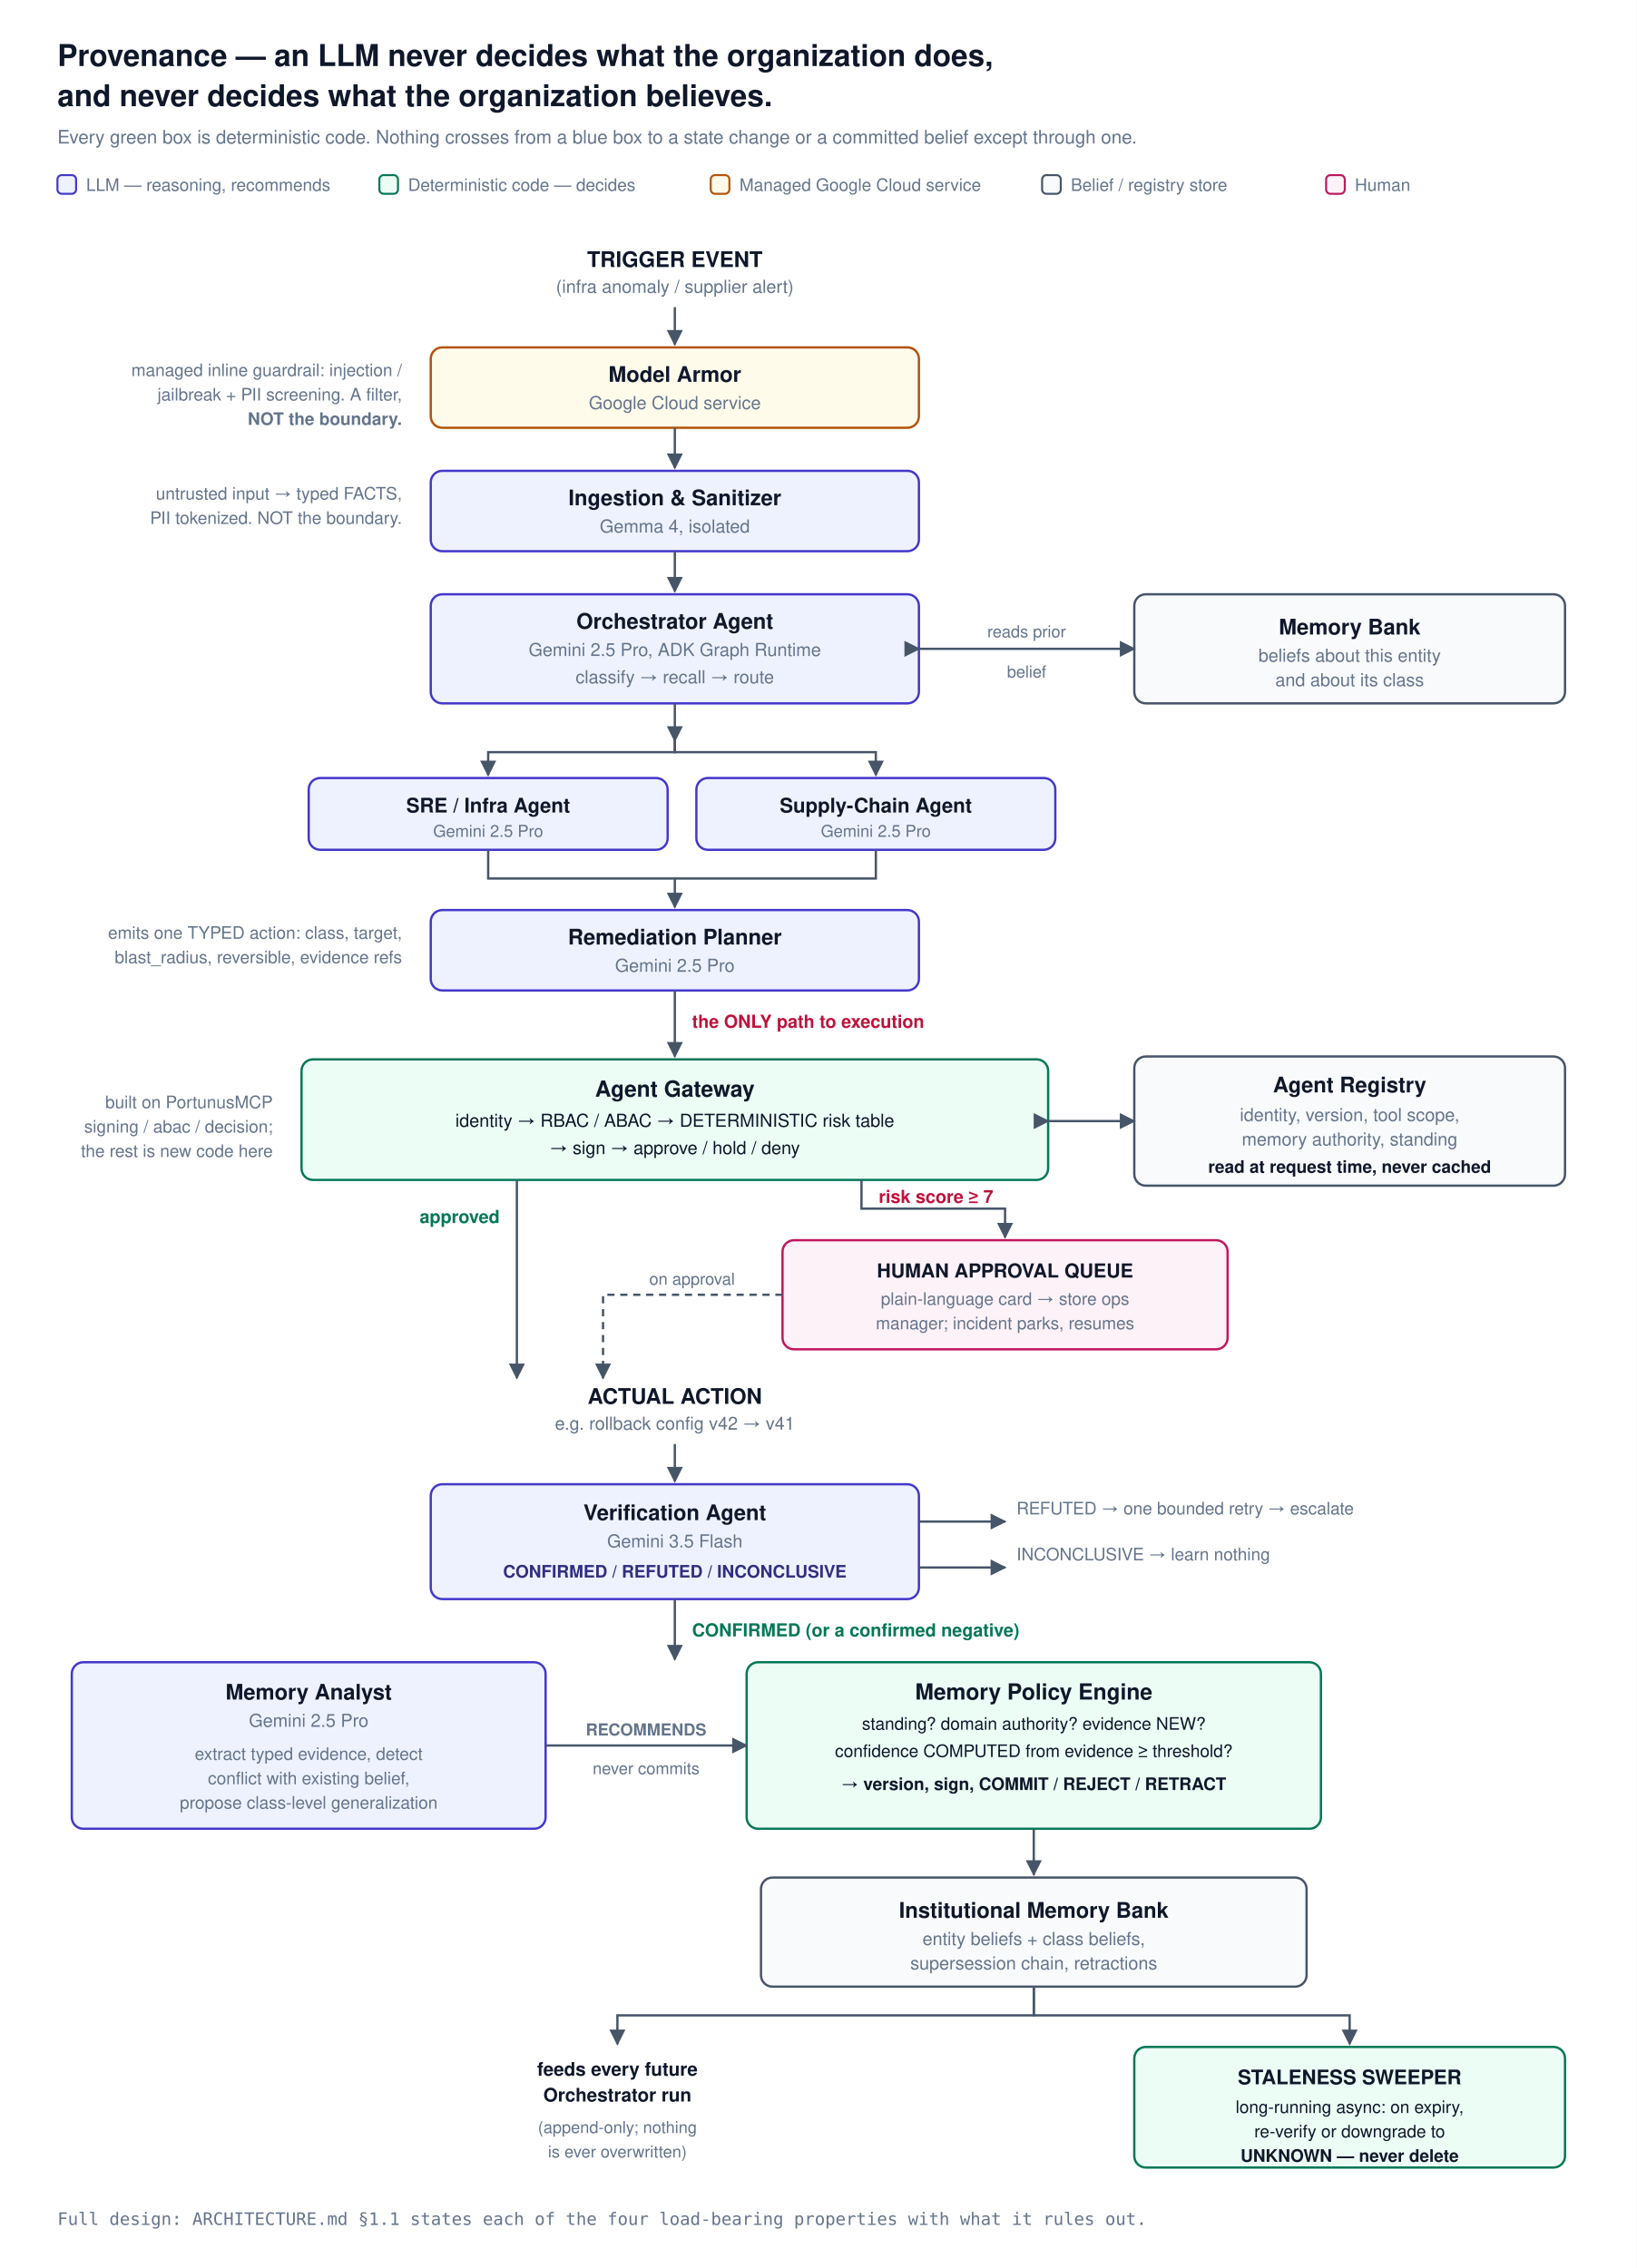
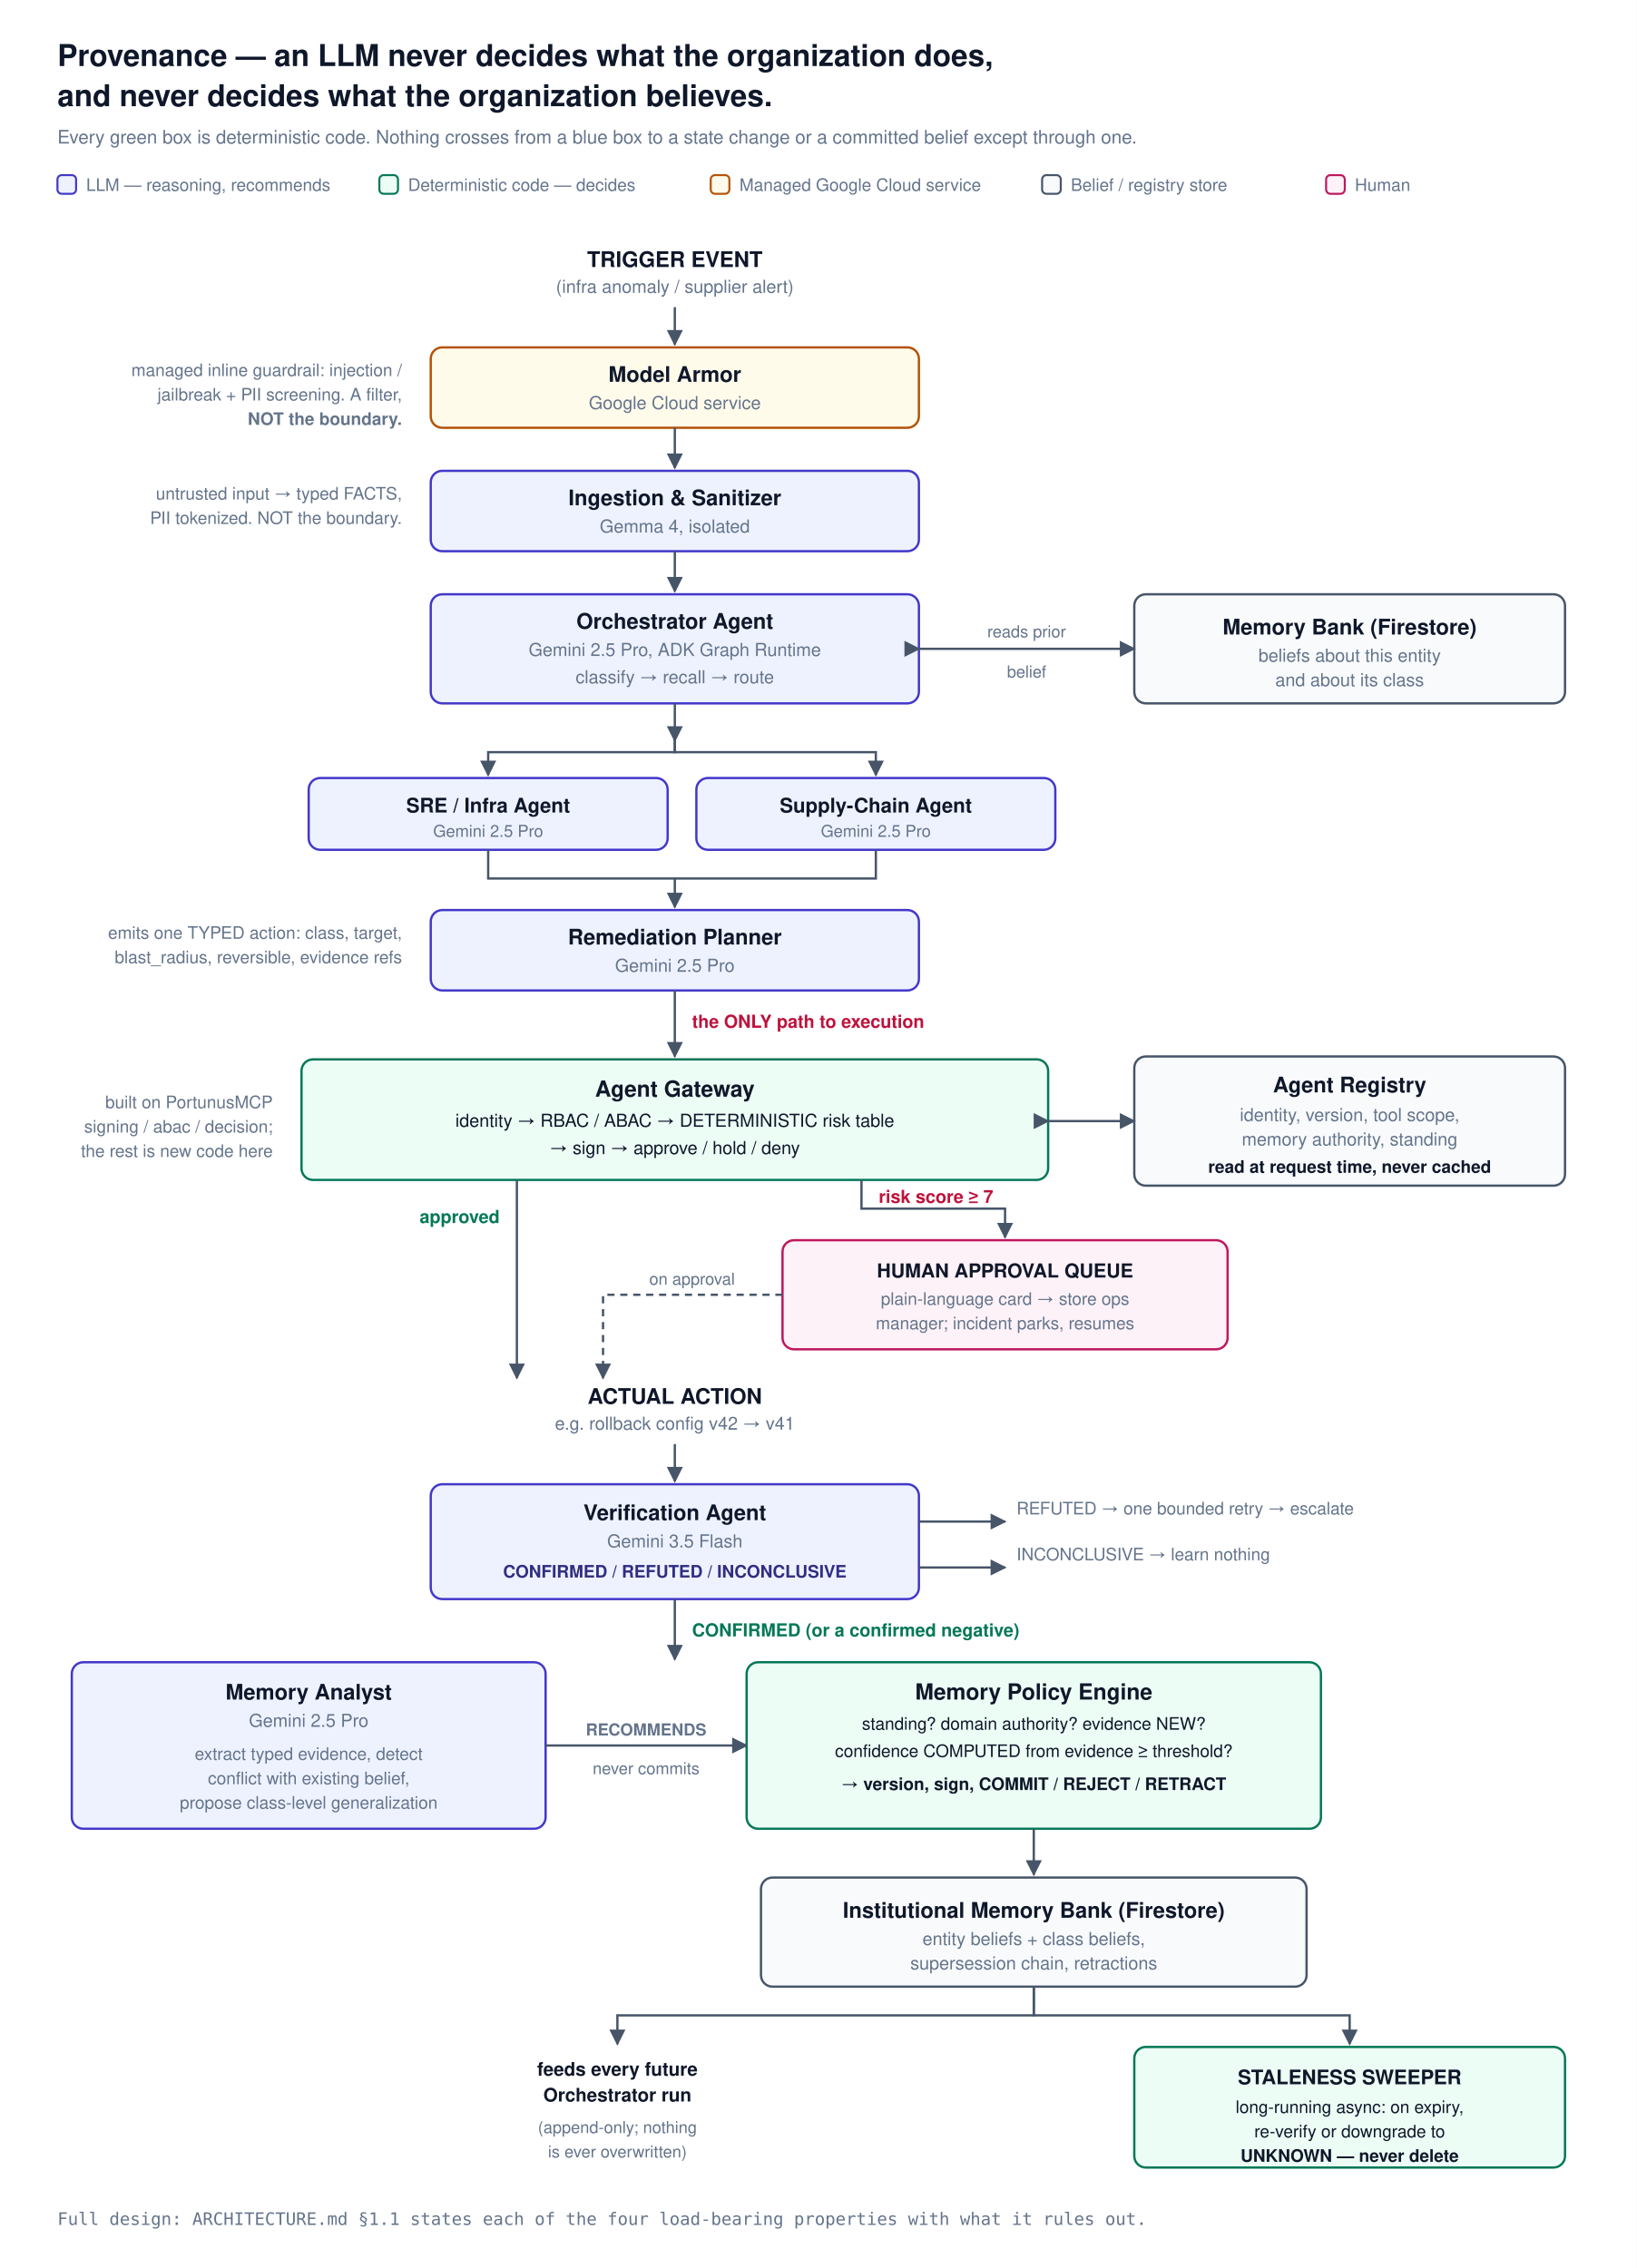
<svg xmlns="http://www.w3.org/2000/svg" viewBox="0 0 1140 1580" width="1140" height="1580" role="img" aria-label="Provenance architecture: the action pipeline and the memory write path, both gated by deterministic code">
  <defs>
    <marker id="a" viewBox="0 0 10 10" refX="9" refY="5" markerWidth="7" markerHeight="7" orient="auto-start-reverse">
      <path d="M 0 0 L 10 5 L 0 10 z" fill="#475569" />
    </marker>
    <marker id="s" viewBox="0 0 10 10" refX="1" refY="5" markerWidth="7" markerHeight="7" orient="auto-start-reverse">
      <path d="M 10 0 L 0 5 L 10 10 z" fill="#475569" />
    </marker>
  </defs>
  <rect width="1140" height="1580" fill="#ffffff" />
  <text x="40" y="46" text-anchor="start" font-family="ui-sans-serif,-apple-system,'Segoe UI',Helvetica,Arial,sans-serif" font-size="21" font-weight="700" fill="#0f172a">Provenance — an LLM never decides what the organization does,</text>
  <text x="40" y="74" text-anchor="start" font-family="ui-sans-serif,-apple-system,'Segoe UI',Helvetica,Arial,sans-serif" font-size="21" font-weight="700" fill="#0f172a">and never decides what the organization believes.</text>
  <text x="40" y="100" text-anchor="start" font-family="ui-sans-serif,-apple-system,'Segoe UI',Helvetica,Arial,sans-serif" font-size="13" font-weight="400" fill="#64748b">Every green box is deterministic code. Nothing crosses from a blue box to a state change or a committed belief except through one.</text>
  <rect x="40" y="122" width="13" height="13" rx="3" fill="#eef2ff" stroke="#4338ca" stroke-width="1.4" />
  <text x="60" y="133" text-anchor="start" font-family="ui-sans-serif,-apple-system,'Segoe UI',Helvetica,Arial,sans-serif" font-size="12" font-weight="400" fill="#64748b">LLM — reasoning, recommends</text>
  <rect x="264.2" y="122" width="13" height="13" rx="3" fill="#ecfdf5" stroke="#047857" stroke-width="1.4" />
  <text x="284.2" y="133" text-anchor="start" font-family="ui-sans-serif,-apple-system,'Segoe UI',Helvetica,Arial,sans-serif" font-size="12" font-weight="400" fill="#64748b">Deterministic code — decides</text>
  <rect x="495.0" y="122" width="13" height="13" rx="3" fill="#fffbeb" stroke="#b45309" stroke-width="1.4" />
  <text x="515.0" y="133" text-anchor="start" font-family="ui-sans-serif,-apple-system,'Segoe UI',Helvetica,Arial,sans-serif" font-size="12" font-weight="400" fill="#64748b">Managed Google Cloud service</text>
  <rect x="725.8" y="122" width="13" height="13" rx="3" fill="#f8fafc" stroke="#475569" stroke-width="1.4" />
  <text x="745.8" y="133" text-anchor="start" font-family="ui-sans-serif,-apple-system,'Segoe UI',Helvetica,Arial,sans-serif" font-size="12" font-weight="400" fill="#64748b">Belief / registry store</text>
  <rect x="923.6" y="122" width="13" height="13" rx="3" fill="#fdf2f8" stroke="#be185d" stroke-width="1.4" />
  <text x="943.6" y="133" text-anchor="start" font-family="ui-sans-serif,-apple-system,'Segoe UI',Helvetica,Arial,sans-serif" font-size="12" font-weight="400" fill="#64748b">Human</text>
  <text x="470" y="186" text-anchor="middle" font-family="ui-sans-serif,-apple-system,'Segoe UI',Helvetica,Arial,sans-serif" font-size="15" font-weight="700" fill="#0f172a">TRIGGER EVENT</text>
  <text x="470" y="204" text-anchor="middle" font-family="ui-sans-serif,-apple-system,'Segoe UI',Helvetica,Arial,sans-serif" font-size="12.5" font-weight="400" fill="#64748b">(infra anomaly / supplier alert)</text>
  <path d="M 470 214 L 470 240" stroke="#475569" stroke-width="1.6" fill="none" marker-end="url(#a)" />
  <rect x="300" y="242" width="340" height="56" rx="8" fill="#fffbeb" stroke="#b45309" stroke-width="1.6" />
  <text x="470.0" y="266" text-anchor="middle" font-family="ui-sans-serif,-apple-system,'Segoe UI',Helvetica,Arial,sans-serif" font-size="15" font-weight="600" fill="#0f172a">Model Armor</text>
  <text x="470.0" y="285" text-anchor="middle" font-family="ui-sans-serif,-apple-system,'Segoe UI',Helvetica,Arial,sans-serif" font-size="12.5" font-weight="400" fill="#64748b">Google Cloud service</text>
  <text x="280" y="262" text-anchor="end" font-family="ui-sans-serif,-apple-system,'Segoe UI',Helvetica,Arial,sans-serif" font-size="12" font-weight="400" fill="#64748b">managed inline guardrail: injection /</text>
  <text x="280" y="279" text-anchor="end" font-family="ui-sans-serif,-apple-system,'Segoe UI',Helvetica,Arial,sans-serif" font-size="12" font-weight="400" fill="#64748b">jailbreak + PII screening. A filter,</text>
  <text x="280" y="296" text-anchor="end" font-family="ui-sans-serif,-apple-system,'Segoe UI',Helvetica,Arial,sans-serif" font-size="12" font-weight="600" fill="#64748b">NOT the boundary.</text>
  <path d="M 470 298 L 470 326" stroke="#475569" stroke-width="1.6" fill="none" marker-end="url(#a)" />
  <rect x="300" y="328" width="340" height="56" rx="8" fill="#eef2ff" stroke="#4338ca" stroke-width="1.6" />
  <text x="470.0" y="352" text-anchor="middle" font-family="ui-sans-serif,-apple-system,'Segoe UI',Helvetica,Arial,sans-serif" font-size="15" font-weight="600" fill="#0f172a">Ingestion &amp; Sanitizer</text>
  <text x="470.0" y="371" text-anchor="middle" font-family="ui-sans-serif,-apple-system,'Segoe UI',Helvetica,Arial,sans-serif" font-size="12.5" font-weight="400" fill="#64748b">Gemma 4, isolated</text>
  <text x="280" y="348" text-anchor="end" font-family="ui-sans-serif,-apple-system,'Segoe UI',Helvetica,Arial,sans-serif" font-size="12" font-weight="400" fill="#64748b">untrusted input → typed FACTS,</text>
  <text x="280" y="365" text-anchor="end" font-family="ui-sans-serif,-apple-system,'Segoe UI',Helvetica,Arial,sans-serif" font-size="12" font-weight="400" fill="#64748b">PII tokenized. NOT the boundary.</text>
  <path d="M 470 384 L 470 412" stroke="#475569" stroke-width="1.6" fill="none" marker-end="url(#a)" />
  <rect x="300" y="414" width="340" height="76" rx="8" fill="#eef2ff" stroke="#4338ca" stroke-width="1.6" />
  <text x="470.0" y="438" text-anchor="middle" font-family="ui-sans-serif,-apple-system,'Segoe UI',Helvetica,Arial,sans-serif" font-size="15" font-weight="600" fill="#0f172a">Orchestrator Agent</text>
  <text x="470.0" y="457" text-anchor="middle" font-family="ui-sans-serif,-apple-system,'Segoe UI',Helvetica,Arial,sans-serif" font-size="12.5" font-weight="400" fill="#64748b">Gemini 2.5 Pro, ADK Graph Runtime</text>
  <text x="470.0" y="476" text-anchor="middle" font-family="ui-sans-serif,-apple-system,'Segoe UI',Helvetica,Arial,sans-serif" font-size="12.5" font-weight="400" fill="#64748b">classify → recall → route</text>
  <rect x="790" y="414" width="300" height="76" rx="8" fill="#f8fafc" stroke="#475569" stroke-width="1.6" />
-   <text x="940.0" y="442" text-anchor="middle" font-family="ui-sans-serif,-apple-system,'Segoe UI',Helvetica,Arial,sans-serif" font-size="15" font-weight="600" fill="#0f172a">Memory Bank</text>
+   <text x="940.0" y="442" text-anchor="middle" font-family="ui-sans-serif,-apple-system,'Segoe UI',Helvetica,Arial,sans-serif" font-size="15" font-weight="600" fill="#0f172a">Memory Bank (Firestore)</text>
  <text x="940.0" y="461" text-anchor="middle" font-family="ui-sans-serif,-apple-system,'Segoe UI',Helvetica,Arial,sans-serif" font-size="12.5" font-weight="400" fill="#64748b">beliefs about this entity</text>
  <text x="940.0" y="478" text-anchor="middle" font-family="ui-sans-serif,-apple-system,'Segoe UI',Helvetica,Arial,sans-serif" font-size="12.5" font-weight="400" fill="#64748b">and about its class</text>
  <path d="M 640 452 L 790 452" stroke="#475569" stroke-width="1.6" marker-start="url(#s)" marker-end="url(#a)" />
  <text x="715" y="444" text-anchor="middle" font-family="ui-sans-serif,-apple-system,'Segoe UI',Helvetica,Arial,sans-serif" font-size="11.5" font-weight="400" fill="#64748b">reads prior</text>
  <text x="715" y="472" text-anchor="middle" font-family="ui-sans-serif,-apple-system,'Segoe UI',Helvetica,Arial,sans-serif" font-size="11.5" font-weight="400" fill="#64748b">belief</text>
  <path d="M 470 490 L 470 516" stroke="#475569" stroke-width="1.6" fill="none" marker-end="url(#a)" />
  <path d="M 470 512 L 470 524 L 340 524 L 340 540" stroke="#475569" stroke-width="1.6" fill="none" marker-end="url(#a)" />
  <path d="M 470 512 L 470 524 L 610 524 L 610 540" stroke="#475569" stroke-width="1.6" fill="none" marker-end="url(#a)" />
  <rect x="215" y="542" width="250" height="50" rx="8" fill="#eef2ff" stroke="#4338ca" stroke-width="1.6" />
  <text x="340.0" y="566" text-anchor="middle" font-family="ui-sans-serif,-apple-system,'Segoe UI',Helvetica,Arial,sans-serif" font-size="14" font-weight="600" fill="#0f172a">SRE / Infra Agent</text>
  <text x="340.0" y="583" text-anchor="middle" font-family="ui-sans-serif,-apple-system,'Segoe UI',Helvetica,Arial,sans-serif" font-size="11.5" font-weight="400" fill="#64748b">Gemini 2.5 Pro</text>
  <rect x="485" y="542" width="250" height="50" rx="8" fill="#eef2ff" stroke="#4338ca" stroke-width="1.6" />
  <text x="610.0" y="566" text-anchor="middle" font-family="ui-sans-serif,-apple-system,'Segoe UI',Helvetica,Arial,sans-serif" font-size="14" font-weight="600" fill="#0f172a">Supply-Chain Agent</text>
  <text x="610.0" y="583" text-anchor="middle" font-family="ui-sans-serif,-apple-system,'Segoe UI',Helvetica,Arial,sans-serif" font-size="11.5" font-weight="400" fill="#64748b">Gemini 2.5 Pro</text>
  <path d="M 340 592 L 340 612 L 470 612 L 470 632" stroke="#475569" stroke-width="1.6" fill="none" marker-end="url(#a)" />
  <path d="M 610 592 L 610 612 L 470 612" stroke="#475569" stroke-width="1.6" fill="none" />
  <rect x="300" y="634" width="340" height="56" rx="8" fill="#eef2ff" stroke="#4338ca" stroke-width="1.6" />
  <text x="470.0" y="658" text-anchor="middle" font-family="ui-sans-serif,-apple-system,'Segoe UI',Helvetica,Arial,sans-serif" font-size="15" font-weight="600" fill="#0f172a">Remediation Planner</text>
  <text x="470.0" y="677" text-anchor="middle" font-family="ui-sans-serif,-apple-system,'Segoe UI',Helvetica,Arial,sans-serif" font-size="12.5" font-weight="400" fill="#64748b">Gemini 2.5 Pro</text>
  <text x="280" y="654" text-anchor="end" font-family="ui-sans-serif,-apple-system,'Segoe UI',Helvetica,Arial,sans-serif" font-size="12" font-weight="400" fill="#64748b">emits one TYPED action: class, target,</text>
  <text x="280" y="671" text-anchor="end" font-family="ui-sans-serif,-apple-system,'Segoe UI',Helvetica,Arial,sans-serif" font-size="12" font-weight="400" fill="#64748b">blast_radius, reversible, evidence refs</text>
  <path d="M 470 690 L 470 736" stroke="#475569" stroke-width="1.6" fill="none" marker-end="url(#a)" />
  <text x="482" y="716" text-anchor="start" font-family="ui-sans-serif,-apple-system,'Segoe UI',Helvetica,Arial,sans-serif" font-size="12.5" font-weight="700" fill="#be123c">the ONLY path to execution</text>
  <rect x="210" y="738" width="520" height="84" rx="8" fill="#ecfdf5" stroke="#047857" stroke-width="1.6" />
  <text x="470.0" y="764" text-anchor="middle" font-family="ui-sans-serif,-apple-system,'Segoe UI',Helvetica,Arial,sans-serif" font-size="15.5" font-weight="700" fill="#0f172a">Agent Gateway</text>
  <text x="470.0" y="785" text-anchor="middle" font-family="ui-sans-serif,-apple-system,'Segoe UI',Helvetica,Arial,sans-serif" font-size="12.5" font-weight="400" fill="#0f172a">identity → RBAC / ABAC → DETERMINISTIC risk table</text>
  <text x="470.0" y="804" text-anchor="middle" font-family="ui-sans-serif,-apple-system,'Segoe UI',Helvetica,Arial,sans-serif" font-size="12.5" font-weight="400" fill="#0f172a">→ sign → approve / hold / deny</text>
  <rect x="790" y="736" width="300" height="90" rx="8" fill="#f8fafc" stroke="#475569" stroke-width="1.6" />
  <text x="940.0" y="761" text-anchor="middle" font-family="ui-sans-serif,-apple-system,'Segoe UI',Helvetica,Arial,sans-serif" font-size="15" font-weight="600" fill="#0f172a">Agent Registry</text>
  <text x="940.0" y="781" text-anchor="middle" font-family="ui-sans-serif,-apple-system,'Segoe UI',Helvetica,Arial,sans-serif" font-size="12.5" font-weight="400" fill="#64748b">identity, version, tool scope,</text>
  <text x="940.0" y="798" text-anchor="middle" font-family="ui-sans-serif,-apple-system,'Segoe UI',Helvetica,Arial,sans-serif" font-size="12.5" font-weight="400" fill="#64748b">memory authority, standing</text>
  <text x="940.0" y="817" text-anchor="middle" font-family="ui-sans-serif,-apple-system,'Segoe UI',Helvetica,Arial,sans-serif" font-size="12" font-weight="600" fill="#0f172a">read at request time, never cached</text>
  <path d="M 730 781 L 790 781" stroke="#475569" stroke-width="1.6" marker-start="url(#s)" marker-end="url(#a)" />
  <text x="190" y="772" text-anchor="end" font-family="ui-sans-serif,-apple-system,'Segoe UI',Helvetica,Arial,sans-serif" font-size="12" font-weight="400" fill="#64748b">built on PortunusMCP</text>
  <text x="190" y="789" text-anchor="end" font-family="ui-sans-serif,-apple-system,'Segoe UI',Helvetica,Arial,sans-serif" font-size="12" font-weight="400" fill="#64748b">signing / abac / decision;</text>
  <text x="190" y="806" text-anchor="end" font-family="ui-sans-serif,-apple-system,'Segoe UI',Helvetica,Arial,sans-serif" font-size="12" font-weight="400" fill="#64748b">the rest is new code here</text>
  <path d="M 360 822 L 360 960" stroke="#475569" stroke-width="1.6" fill="none" marker-end="url(#a)" />
  <text x="348" y="852" text-anchor="end" font-family="ui-sans-serif,-apple-system,'Segoe UI',Helvetica,Arial,sans-serif" font-size="12.5" font-weight="600" fill="#047857">approved</text>
  <path d="M 600 822 L 600 842 L 700 842 L 700 862" stroke="#475569" stroke-width="1.6" fill="none" marker-end="url(#a)" />
  <text x="612" y="838" text-anchor="start" font-family="ui-sans-serif,-apple-system,'Segoe UI',Helvetica,Arial,sans-serif" font-size="12.5" font-weight="600" fill="#be123c">risk score ≥ 7</text>
  <rect x="545" y="864" width="310" height="76" rx="8" fill="#fdf2f8" stroke="#be185d" stroke-width="1.6" />
  <text x="700.0" y="890" text-anchor="middle" font-family="ui-sans-serif,-apple-system,'Segoe UI',Helvetica,Arial,sans-serif" font-size="13.5" font-weight="700" fill="#0f172a">HUMAN APPROVAL QUEUE</text>
  <text x="700.0" y="909" text-anchor="middle" font-family="ui-sans-serif,-apple-system,'Segoe UI',Helvetica,Arial,sans-serif" font-size="12" font-weight="400" fill="#64748b">plain-language card → store ops</text>
  <text x="700.0" y="926" text-anchor="middle" font-family="ui-sans-serif,-apple-system,'Segoe UI',Helvetica,Arial,sans-serif" font-size="12" font-weight="400" fill="#64748b">manager; incident parks, resumes</text>
  <path d="M 545 902 L 420 902 L 420 960" stroke="#475569" stroke-width="1.6" fill="none" stroke-dasharray="5 4" marker-end="url(#a)" />
  <text x="482" y="895" text-anchor="middle" font-family="ui-sans-serif,-apple-system,'Segoe UI',Helvetica,Arial,sans-serif" font-size="11.5" font-weight="400" fill="#64748b">on approval</text>
  <text x="470" y="978" text-anchor="middle" font-family="ui-sans-serif,-apple-system,'Segoe UI',Helvetica,Arial,sans-serif" font-size="15" font-weight="700" fill="#0f172a">ACTUAL ACTION</text>
  <text x="470" y="996" text-anchor="middle" font-family="ui-sans-serif,-apple-system,'Segoe UI',Helvetica,Arial,sans-serif" font-size="12.5" font-weight="400" fill="#64748b">e.g. rollback config v42 → v41</text>
  <path d="M 470 1006 L 470 1032" stroke="#475569" stroke-width="1.6" fill="none" marker-end="url(#a)" />
  <rect x="300" y="1034" width="340" height="80" rx="8" fill="#eef2ff" stroke="#4338ca" stroke-width="1.6" />
  <text x="470.0" y="1059" text-anchor="middle" font-family="ui-sans-serif,-apple-system,'Segoe UI',Helvetica,Arial,sans-serif" font-size="15" font-weight="600" fill="#0f172a">Verification Agent</text>
  <text x="470.0" y="1078" text-anchor="middle" font-family="ui-sans-serif,-apple-system,'Segoe UI',Helvetica,Arial,sans-serif" font-size="12.5" font-weight="400" fill="#64748b">Gemini 3.5 Flash</text>
  <text x="470.0" y="1099" text-anchor="middle" font-family="ui-sans-serif,-apple-system,'Segoe UI',Helvetica,Arial,sans-serif" font-size="12" font-weight="600" fill="#312e81">CONFIRMED / REFUTED / INCONCLUSIVE</text>
  <path d="M 640 1060 L 700 1060" stroke="#475569" stroke-width="1.6" fill="none" marker-end="url(#a)" />
  <text x="708" y="1055" text-anchor="start" font-family="ui-sans-serif,-apple-system,'Segoe UI',Helvetica,Arial,sans-serif" font-size="12" font-weight="400" fill="#64748b">REFUTED → one bounded retry → escalate</text>
  <path d="M 640 1092 L 700 1092" stroke="#475569" stroke-width="1.6" fill="none" marker-end="url(#a)" />
  <text x="708" y="1087" text-anchor="start" font-family="ui-sans-serif,-apple-system,'Segoe UI',Helvetica,Arial,sans-serif" font-size="12" font-weight="400" fill="#64748b">INCONCLUSIVE → learn nothing</text>
  <path d="M 470 1114 L 470 1156" stroke="#475569" stroke-width="1.6" fill="none" marker-end="url(#a)" />
  <text x="482" y="1140" text-anchor="start" font-family="ui-sans-serif,-apple-system,'Segoe UI',Helvetica,Arial,sans-serif" font-size="12.5" font-weight="600" fill="#047857">CONFIRMED (or a confirmed negative)</text>
  <rect x="50" y="1158" width="330" height="116" rx="8" fill="#eef2ff" stroke="#4338ca" stroke-width="1.6" />
  <text x="215.0" y="1184" text-anchor="middle" font-family="ui-sans-serif,-apple-system,'Segoe UI',Helvetica,Arial,sans-serif" font-size="15" font-weight="600" fill="#0f172a">Memory Analyst</text>
  <text x="215.0" y="1203" text-anchor="middle" font-family="ui-sans-serif,-apple-system,'Segoe UI',Helvetica,Arial,sans-serif" font-size="12.5" font-weight="400" fill="#64748b">Gemini 2.5 Pro</text>
  <text x="215.0" y="1226" text-anchor="middle" font-family="ui-sans-serif,-apple-system,'Segoe UI',Helvetica,Arial,sans-serif" font-size="12" font-weight="400" fill="#64748b">extract typed evidence, detect</text>
  <text x="215.0" y="1243" text-anchor="middle" font-family="ui-sans-serif,-apple-system,'Segoe UI',Helvetica,Arial,sans-serif" font-size="12" font-weight="400" fill="#64748b">conflict with existing belief,</text>
  <text x="215.0" y="1260" text-anchor="middle" font-family="ui-sans-serif,-apple-system,'Segoe UI',Helvetica,Arial,sans-serif" font-size="12" font-weight="400" fill="#64748b">propose class-level generalization</text>
  <rect x="520" y="1158" width="400" height="116" rx="8" fill="#ecfdf5" stroke="#047857" stroke-width="1.6" />
  <text x="720.0" y="1184" text-anchor="middle" font-family="ui-sans-serif,-apple-system,'Segoe UI',Helvetica,Arial,sans-serif" font-size="15.5" font-weight="700" fill="#0f172a">Memory Policy Engine</text>
  <text x="720.0" y="1205" text-anchor="middle" font-family="ui-sans-serif,-apple-system,'Segoe UI',Helvetica,Arial,sans-serif" font-size="12" font-weight="400" fill="#0f172a">standing? domain authority? evidence NEW?</text>
  <text x="720.0" y="1224" text-anchor="middle" font-family="ui-sans-serif,-apple-system,'Segoe UI',Helvetica,Arial,sans-serif" font-size="12" font-weight="400" fill="#0f172a">confidence COMPUTED from evidence ≥ threshold?</text>
  <text x="720.0" y="1247" text-anchor="middle" font-family="ui-sans-serif,-apple-system,'Segoe UI',Helvetica,Arial,sans-serif" font-size="12" font-weight="600" fill="#0f172a">→ version, sign, COMMIT / REJECT / RETRACT</text>
  <path d="M 380 1216 L 520 1216" stroke="#475569" stroke-width="1.6" fill="none" marker-end="url(#a)" />
  <text x="450" y="1209" text-anchor="middle" font-family="ui-sans-serif,-apple-system,'Segoe UI',Helvetica,Arial,sans-serif" font-size="11.5" font-weight="600" fill="#64748b">RECOMMENDS</text>
  <text x="450" y="1236" text-anchor="middle" font-family="ui-sans-serif,-apple-system,'Segoe UI',Helvetica,Arial,sans-serif" font-size="11.5" font-weight="400" fill="#64748b">never commits</text>
  <path d="M 720 1274 L 720 1306" stroke="#475569" stroke-width="1.6" fill="none" marker-end="url(#a)" />
  <rect x="530" y="1308" width="380" height="76" rx="8" fill="#f8fafc" stroke="#475569" stroke-width="1.6" />
-   <text x="720.0" y="1336" text-anchor="middle" font-family="ui-sans-serif,-apple-system,'Segoe UI',Helvetica,Arial,sans-serif" font-size="15" font-weight="600" fill="#0f172a">Institutional Memory Bank</text>
+   <text x="720.0" y="1336" text-anchor="middle" font-family="ui-sans-serif,-apple-system,'Segoe UI',Helvetica,Arial,sans-serif" font-size="15" font-weight="600" fill="#0f172a">Institutional Memory Bank (Firestore)</text>
  <text x="720.0" y="1355" text-anchor="middle" font-family="ui-sans-serif,-apple-system,'Segoe UI',Helvetica,Arial,sans-serif" font-size="12.5" font-weight="400" fill="#64748b">entity beliefs + class beliefs,</text>
  <text x="720.0" y="1372" text-anchor="middle" font-family="ui-sans-serif,-apple-system,'Segoe UI',Helvetica,Arial,sans-serif" font-size="12.5" font-weight="400" fill="#64748b">supersession chain, retractions</text>
  <path d="M 720 1384 L 720 1404 L 430 1404 L 430 1424" stroke="#475569" stroke-width="1.6" fill="none" marker-end="url(#a)" />
  <path d="M 720 1384 L 720 1404 L 940 1404 L 940 1424" stroke="#475569" stroke-width="1.6" fill="none" marker-end="url(#a)" />
  <text x="430" y="1446" text-anchor="middle" font-family="ui-sans-serif,-apple-system,'Segoe UI',Helvetica,Arial,sans-serif" font-size="13" font-weight="600" fill="#0f172a">feeds every future</text>
  <text x="430" y="1464" text-anchor="middle" font-family="ui-sans-serif,-apple-system,'Segoe UI',Helvetica,Arial,sans-serif" font-size="13" font-weight="600" fill="#0f172a">Orchestrator run</text>
  <text x="430" y="1486" text-anchor="middle" font-family="ui-sans-serif,-apple-system,'Segoe UI',Helvetica,Arial,sans-serif" font-size="11.5" font-weight="400" fill="#64748b">(append-only; nothing</text>
  <text x="430" y="1503" text-anchor="middle" font-family="ui-sans-serif,-apple-system,'Segoe UI',Helvetica,Arial,sans-serif" font-size="11.5" font-weight="400" fill="#64748b">is ever overwritten)</text>
  <rect x="790" y="1426" width="300" height="84" rx="8" fill="#ecfdf5" stroke="#047857" stroke-width="1.6" />
  <text x="940.0" y="1452" text-anchor="middle" font-family="ui-sans-serif,-apple-system,'Segoe UI',Helvetica,Arial,sans-serif" font-size="14" font-weight="700" fill="#0f172a">STALENESS SWEEPER</text>
  <text x="940.0" y="1472" text-anchor="middle" font-family="ui-sans-serif,-apple-system,'Segoe UI',Helvetica,Arial,sans-serif" font-size="12" font-weight="400" fill="#0f172a">long-running async: on expiry,</text>
  <text x="940.0" y="1489" text-anchor="middle" font-family="ui-sans-serif,-apple-system,'Segoe UI',Helvetica,Arial,sans-serif" font-size="12" font-weight="400" fill="#0f172a">re-verify or downgrade to</text>
  <text x="940.0" y="1506" text-anchor="middle" font-family="ui-sans-serif,-apple-system,'Segoe UI',Helvetica,Arial,sans-serif" font-size="12" font-weight="600" fill="#0f172a">UNKNOWN — never delete</text>
  <text x="40" y="1550" text-anchor="start" font-family="ui-monospace,'SF Mono',Menlo,Consolas,monospace" font-size="12" font-weight="400" fill="#64748b">Full design: ARCHITECTURE.md §1.1 states each of the four load-bearing properties with what it rules out.</text>
</svg>
